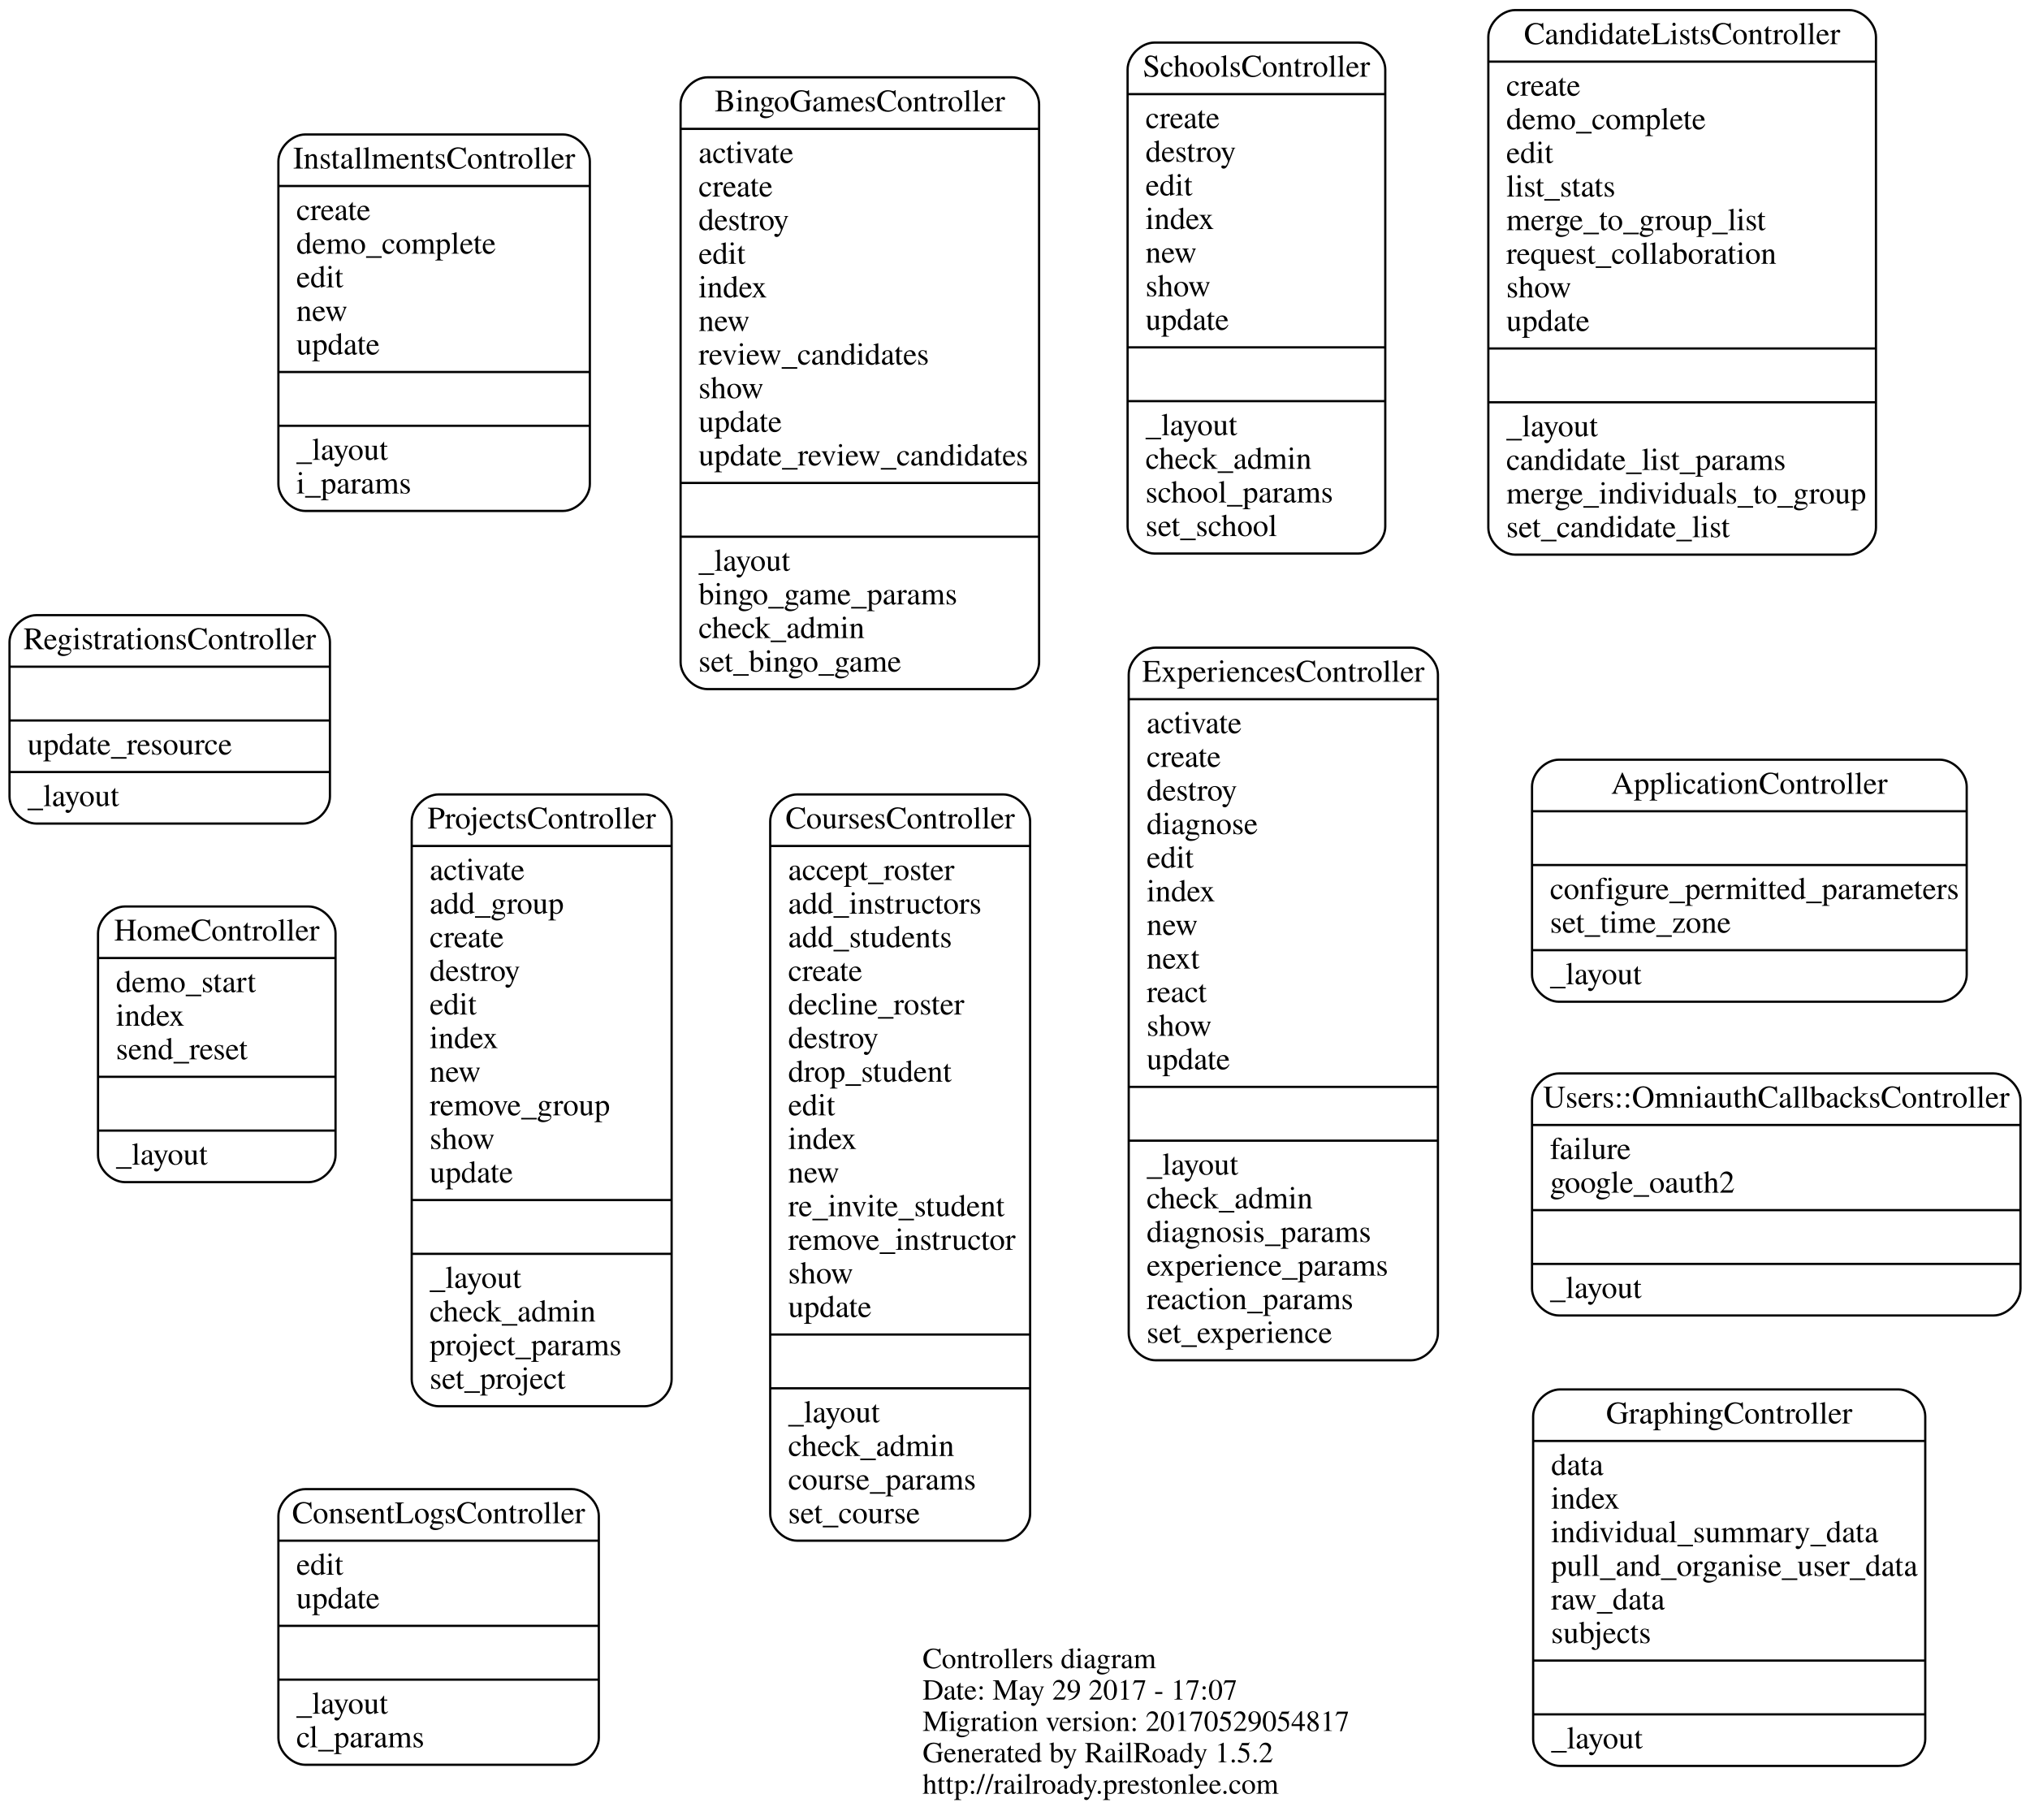
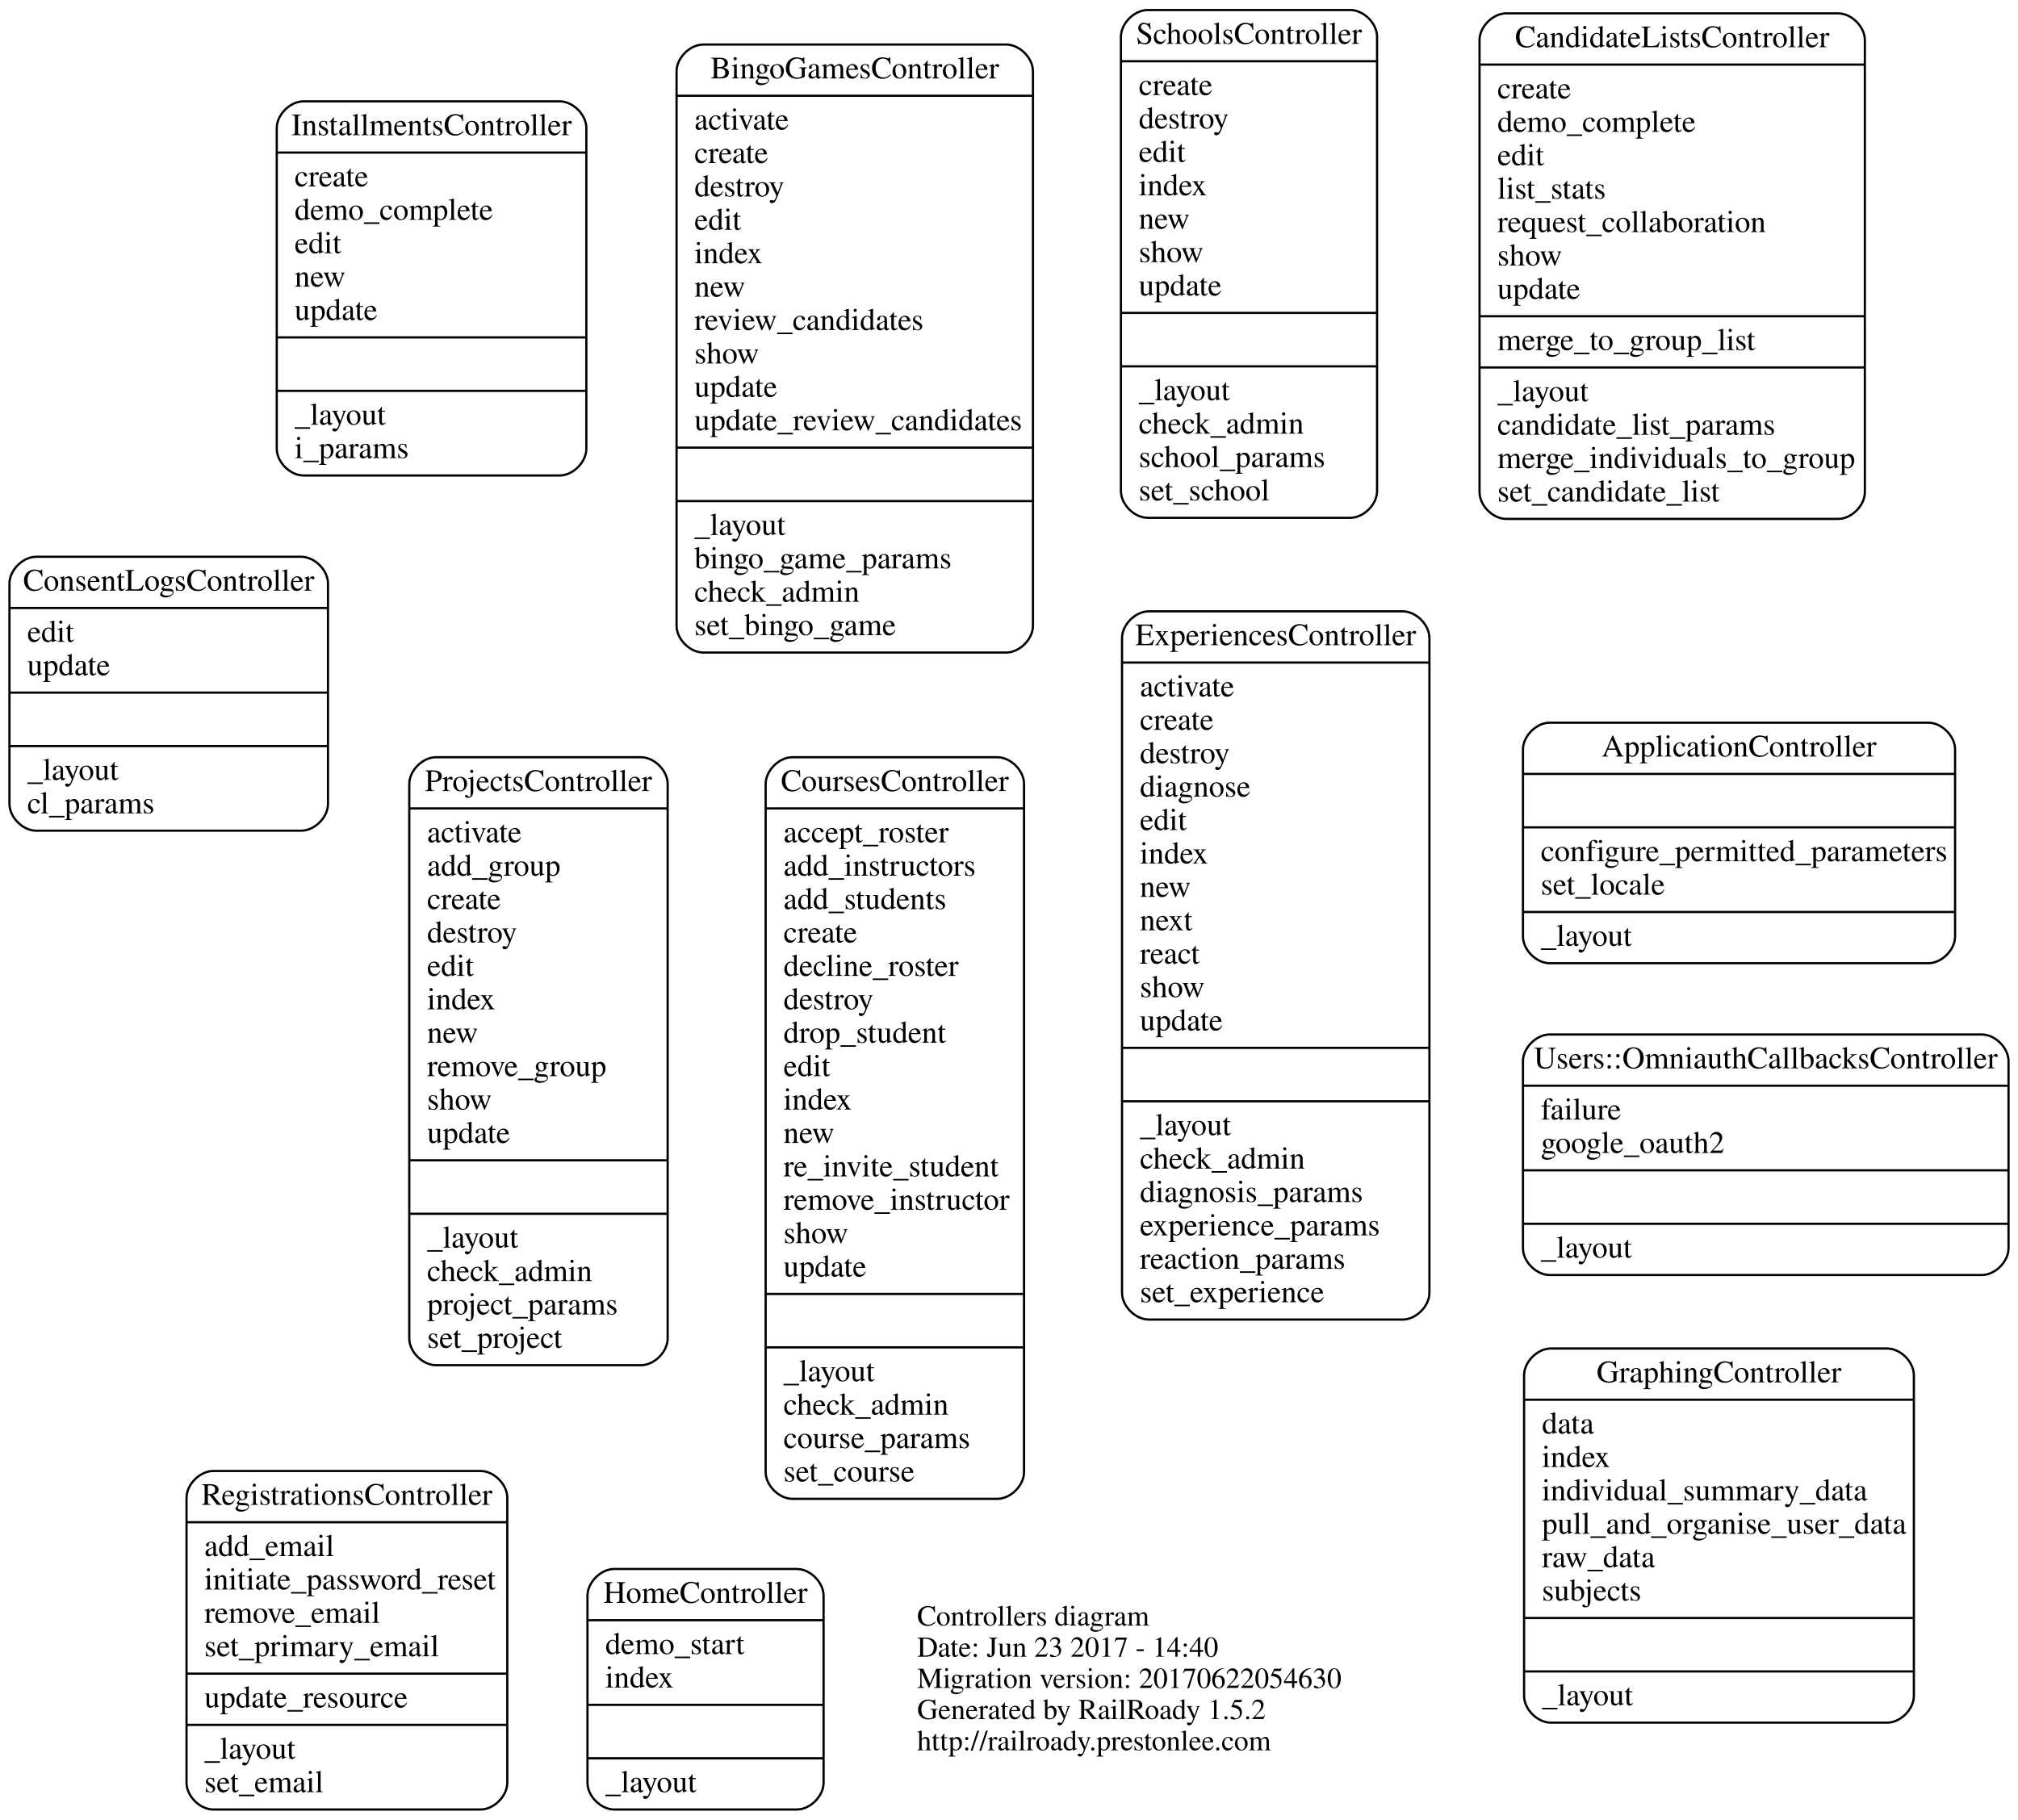
- <svg xmlns="http://www.w3.org/2000/svg" width="906pt" height="812pt" viewBox="0.00 0.00 905.50 812.00">
-   <g id="graph0" class="graph" transform="scale(1 1) rotate(0) translate(403.5 508)">
-     <polygon fill="none" stroke="none" points="-403.5,304 -403.5,-508 502,-508 502,304 -403.5,304" />
+ <svg xmlns="http://www.w3.org/2000/svg" width="906pt" height="817pt" viewBox="0.00 0.00 905.50 817.00">
+   <g id="graph0" class="graph" transform="scale(1 1) rotate(0) translate(403.5 493.5)">
+     <polygon fill="none" stroke="none" points="-403.5,323.5 -403.5,-493.5 502,-493.5 502,323.5 -403.5,323.5" />
    <g id="node1" class="node">
      <text text-anchor="start" x="8" y="236.4" font-family="Times,serif" font-size="13.00">Controllers diagram</text>
-       <text text-anchor="start" x="8" y="250.4" font-family="Times,serif" font-size="13.00">Date: May 29 2017 - 17:07</text>
-       <text text-anchor="start" x="8" y="264.4" font-family="Times,serif" font-size="13.00">Migration version: 20170529054817</text>
+       <text text-anchor="start" x="8" y="250.4" font-family="Times,serif" font-size="13.00">Date: Jun 23 2017 - 14:40</text>
+       <text text-anchor="start" x="8" y="264.4" font-family="Times,serif" font-size="13.00">Migration version: 20170622054630</text>
      <text text-anchor="start" x="8" y="278.4" font-family="Times,serif" font-size="13.00">Generated by RailRoady 1.5.2</text>
      <text text-anchor="start" x="8" y="292.4" font-family="Times,serif" font-size="13.00">http://railroady.prestonlee.com</text>
    </g>
    <g id="node2" class="node">
      <path fill="none" stroke="black" d="M-208,119.5C-208,119.5 -116,119.5 -116,119.5 -110,119.5 -104,113.5 -104,107.5 -104,107.5 -104,-141.5 -104,-141.5 -104,-147.5 -110,-153.5 -116,-153.5 -116,-153.5 -208,-153.5 -208,-153.5 -214,-153.5 -220,-147.5 -220,-141.5 -220,-141.5 -220,107.5 -220,107.5 -220,113.5 -214,119.5 -208,119.5" />
      <text text-anchor="middle" x="-162" y="-138.3" font-family="Times,serif" font-size="14.00">ProjectsController</text>
      <polyline fill="none" stroke="black" points="-220,-130.5 -104,-130.5 " />
      <text text-anchor="start" x="-212" y="-115.3" font-family="Times,serif" font-size="14.00">activate</text>
      <text text-anchor="start" x="-212" y="-100.3" font-family="Times,serif" font-size="14.00">add_group</text>
      <text text-anchor="start" x="-212" y="-85.3" font-family="Times,serif" font-size="14.00">create</text>
      <text text-anchor="start" x="-212" y="-70.3" font-family="Times,serif" font-size="14.00">destroy</text>
      <text text-anchor="start" x="-212" y="-55.3" font-family="Times,serif" font-size="14.00">edit</text>
      <text text-anchor="start" x="-212" y="-40.3" font-family="Times,serif" font-size="14.00">index</text>
      <text text-anchor="start" x="-212" y="-25.3" font-family="Times,serif" font-size="14.00">new</text>
      <text text-anchor="start" x="-212" y="-10.3" font-family="Times,serif" font-size="14.00">remove_group</text>
      <text text-anchor="start" x="-212" y="4.7" font-family="Times,serif" font-size="14.00">show</text>
      <text text-anchor="start" x="-212" y="19.7" font-family="Times,serif" font-size="14.00">update</text>
      <polyline fill="none" stroke="black" points="-220,27.5 -104,27.5 " />
      <polyline fill="none" stroke="black" points="-220,51.5 -104,51.5 " />
      <text text-anchor="start" x="-212" y="66.7" font-family="Times,serif" font-size="14.00">_layout</text>
      <text text-anchor="start" x="-212" y="81.7" font-family="Times,serif" font-size="14.00">check_admin</text>
      <text text-anchor="start" x="-212" y="96.7" font-family="Times,serif" font-size="14.00">project_params</text>
      <text text-anchor="start" x="-212" y="111.7" font-family="Times,serif" font-size="14.00">set_project</text>
    </g>
    <g id="node3" class="node">
      <path fill="none" stroke="black" d="M-88,-200.5C-88,-200.5 48,-200.5 48,-200.5 54,-200.5 60,-206.5 60,-212.5 60,-212.5 60,-461.5 60,-461.5 60,-467.5 54,-473.5 48,-473.5 48,-473.5 -88,-473.5 -88,-473.5 -94,-473.5 -100,-467.5 -100,-461.5 -100,-461.5 -100,-212.5 -100,-212.5 -100,-206.5 -94,-200.5 -88,-200.5" />
      <text text-anchor="middle" x="-20" y="-458.3" font-family="Times,serif" font-size="14.00">BingoGamesController</text>
      <polyline fill="none" stroke="black" points="-100,-450.5 60,-450.5 " />
      <text text-anchor="start" x="-92" y="-435.3" font-family="Times,serif" font-size="14.00">activate</text>
      <text text-anchor="start" x="-92" y="-420.3" font-family="Times,serif" font-size="14.00">create</text>
      <text text-anchor="start" x="-92" y="-405.3" font-family="Times,serif" font-size="14.00">destroy</text>
      <text text-anchor="start" x="-92" y="-390.3" font-family="Times,serif" font-size="14.00">edit</text>
      <text text-anchor="start" x="-92" y="-375.3" font-family="Times,serif" font-size="14.00">index</text>
      <text text-anchor="start" x="-92" y="-360.3" font-family="Times,serif" font-size="14.00">new</text>
      <text text-anchor="start" x="-92" y="-345.3" font-family="Times,serif" font-size="14.00">review_candidates</text>
      <text text-anchor="start" x="-92" y="-330.3" font-family="Times,serif" font-size="14.00">show</text>
      <text text-anchor="start" x="-92" y="-315.3" font-family="Times,serif" font-size="14.00">update</text>
      <text text-anchor="start" x="-92" y="-300.3" font-family="Times,serif" font-size="14.00">update_review_candidates</text>
      <polyline fill="none" stroke="black" points="-100,-292.5 60,-292.5 " />
      <polyline fill="none" stroke="black" points="-100,-268.5 60,-268.5 " />
      <text text-anchor="start" x="-92" y="-253.3" font-family="Times,serif" font-size="14.00">_layout</text>
      <text text-anchor="start" x="-92" y="-238.3" font-family="Times,serif" font-size="14.00">bingo_game_params</text>
      <text text-anchor="start" x="-92" y="-223.3" font-family="Times,serif" font-size="14.00">check_admin</text>
      <text text-anchor="start" x="-92" y="-208.3" font-family="Times,serif" font-size="14.00">set_bingo_game</text>
    </g>
    <g id="node4" class="node">
-       <path fill="none" stroke="black" d="M272.5,-260.5C272.5,-260.5 421.5,-260.5 421.5,-260.5 427.5,-260.5 433.5,-266.5 433.5,-272.5 433.5,-272.5 433.5,-491.5 433.5,-491.5 433.5,-497.5 427.5,-503.5 421.5,-503.5 421.5,-503.5 272.5,-503.5 272.5,-503.5 266.5,-503.5 260.5,-497.5 260.5,-491.5 260.5,-491.5 260.5,-272.5 260.5,-272.5 260.5,-266.5 266.5,-260.5 272.5,-260.5" />
-       <text text-anchor="middle" x="347" y="-488.3" font-family="Times,serif" font-size="14.00">CandidateListsController</text>
-       <polyline fill="none" stroke="black" points="260.5,-480.5 433.5,-480.5 " />
-       <text text-anchor="start" x="268.5" y="-465.3" font-family="Times,serif" font-size="14.00">create</text>
-       <text text-anchor="start" x="268.5" y="-450.3" font-family="Times,serif" font-size="14.00">demo_complete</text>
-       <text text-anchor="start" x="268.5" y="-435.3" font-family="Times,serif" font-size="14.00">edit</text>
-       <text text-anchor="start" x="268.5" y="-420.3" font-family="Times,serif" font-size="14.00">list_stats</text>
-       <text text-anchor="start" x="268.5" y="-405.3" font-family="Times,serif" font-size="14.00">merge_to_group_list</text>
-       <text text-anchor="start" x="268.5" y="-390.3" font-family="Times,serif" font-size="14.00">request_collaboration</text>
-       <text text-anchor="start" x="268.5" y="-375.3" font-family="Times,serif" font-size="14.00">show</text>
-       <text text-anchor="start" x="268.5" y="-360.3" font-family="Times,serif" font-size="14.00">update</text>
-       <polyline fill="none" stroke="black" points="260.5,-352.5 433.5,-352.5 " />
+       <path fill="none" stroke="black" d="M272.5,-260.5C272.5,-260.5 421.5,-260.5 421.5,-260.5 427.5,-260.5 433.5,-266.5 433.5,-272.5 433.5,-272.5 433.5,-475.5 433.5,-475.5 433.5,-481.5 427.5,-487.5 421.5,-487.5 421.5,-487.5 272.5,-487.5 272.5,-487.5 266.5,-487.5 260.5,-481.5 260.5,-475.5 260.5,-475.5 260.5,-272.5 260.5,-272.5 260.5,-266.5 266.5,-260.5 272.5,-260.5" />
+       <text text-anchor="middle" x="347" y="-472.3" font-family="Times,serif" font-size="14.00">CandidateListsController</text>
+       <polyline fill="none" stroke="black" points="260.5,-464.5 433.5,-464.5 " />
+       <text text-anchor="start" x="268.5" y="-449.3" font-family="Times,serif" font-size="14.00">create</text>
+       <text text-anchor="start" x="268.5" y="-434.3" font-family="Times,serif" font-size="14.00">demo_complete</text>
+       <text text-anchor="start" x="268.5" y="-419.3" font-family="Times,serif" font-size="14.00">edit</text>
+       <text text-anchor="start" x="268.5" y="-404.3" font-family="Times,serif" font-size="14.00">list_stats</text>
+       <text text-anchor="start" x="268.5" y="-389.3" font-family="Times,serif" font-size="14.00">request_collaboration</text>
+       <text text-anchor="start" x="268.5" y="-374.3" font-family="Times,serif" font-size="14.00">show</text>
+       <text text-anchor="start" x="268.5" y="-359.3" font-family="Times,serif" font-size="14.00">update</text>
+       <polyline fill="none" stroke="black" points="260.5,-351.5 433.5,-351.5 " />
+       <text text-anchor="start" x="268.5" y="-336.3" font-family="Times,serif" font-size="14.00">merge_to_group_list</text>
      <polyline fill="none" stroke="black" points="260.5,-328.5 433.5,-328.5 " />
      <text text-anchor="start" x="268.5" y="-313.3" font-family="Times,serif" font-size="14.00">_layout</text>
      <text text-anchor="start" x="268.5" y="-298.3" font-family="Times,serif" font-size="14.00">candidate_list_params</text>
      <text text-anchor="start" x="268.5" y="-283.3" font-family="Times,serif" font-size="14.00">merge_individuals_to_group</text>
      <text text-anchor="start" x="268.5" y="-268.3" font-family="Times,serif" font-size="14.00">set_candidate_list</text>
    </g>
    <g id="node5" class="node">
      <path fill="none" stroke="black" d="M-48,179.5C-48,179.5 44,179.5 44,179.5 50,179.5 56,173.5 56,167.5 56,167.5 56,-141.5 56,-141.5 56,-147.5 50,-153.5 44,-153.5 44,-153.5 -48,-153.5 -48,-153.5 -54,-153.5 -60,-147.5 -60,-141.5 -60,-141.5 -60,167.5 -60,167.5 -60,173.5 -54,179.5 -48,179.5" />
      <text text-anchor="middle" x="-2" y="-138.3" font-family="Times,serif" font-size="14.00">CoursesController</text>
      <polyline fill="none" stroke="black" points="-60,-130.5 56,-130.5 " />
      <text text-anchor="start" x="-52" y="-115.3" font-family="Times,serif" font-size="14.00">accept_roster</text>
      <text text-anchor="start" x="-52" y="-100.3" font-family="Times,serif" font-size="14.00">add_instructors</text>
      <text text-anchor="start" x="-52" y="-85.3" font-family="Times,serif" font-size="14.00">add_students</text>
      <text text-anchor="start" x="-52" y="-70.3" font-family="Times,serif" font-size="14.00">create</text>
      <text text-anchor="start" x="-52" y="-55.3" font-family="Times,serif" font-size="14.00">decline_roster</text>
      <text text-anchor="start" x="-52" y="-40.3" font-family="Times,serif" font-size="14.00">destroy</text>
      <text text-anchor="start" x="-52" y="-25.3" font-family="Times,serif" font-size="14.00">drop_student</text>
      <text text-anchor="start" x="-52" y="-10.3" font-family="Times,serif" font-size="14.00">edit</text>
      <text text-anchor="start" x="-52" y="4.7" font-family="Times,serif" font-size="14.00">index</text>
      <text text-anchor="start" x="-52" y="19.7" font-family="Times,serif" font-size="14.00">new</text>
      <text text-anchor="start" x="-52" y="34.7" font-family="Times,serif" font-size="14.00">re_invite_student</text>
      <text text-anchor="start" x="-52" y="49.7" font-family="Times,serif" font-size="14.00">remove_instructor</text>
      <text text-anchor="start" x="-52" y="64.7" font-family="Times,serif" font-size="14.00">show</text>
      <text text-anchor="start" x="-52" y="79.7" font-family="Times,serif" font-size="14.00">update</text>
      <polyline fill="none" stroke="black" points="-60,87.5 56,87.5 " />
      <polyline fill="none" stroke="black" points="-60,111.5 56,111.5 " />
      <text text-anchor="start" x="-52" y="126.7" font-family="Times,serif" font-size="14.00">_layout</text>
      <text text-anchor="start" x="-52" y="141.7" font-family="Times,serif" font-size="14.00">check_admin</text>
      <text text-anchor="start" x="-52" y="156.7" font-family="Times,serif" font-size="14.00">course_params</text>
      <text text-anchor="start" x="-52" y="171.7" font-family="Times,serif" font-size="14.00">set_course</text>
    </g>
    <g id="node6" class="node">
      <path fill="none" stroke="black" d="M292,-61C292,-61 462,-61 462,-61 468,-61 474,-67 474,-73 474,-73 474,-157 474,-157 474,-163 468,-169 462,-169 462,-169 292,-169 292,-169 286,-169 280,-163 280,-157 280,-157 280,-73 280,-73 280,-67 286,-61 292,-61" />
      <text text-anchor="middle" x="377" y="-153.8" font-family="Times,serif" font-size="14.00">ApplicationController</text>
      <polyline fill="none" stroke="black" points="280,-146 474,-146 " />
      <polyline fill="none" stroke="black" points="280,-122 474,-122 " />
      <text text-anchor="start" x="288" y="-106.8" font-family="Times,serif" font-size="14.00">configure_permitted_parameters</text>
-       <text text-anchor="start" x="288" y="-91.8" font-family="Times,serif" font-size="14.00">set_time_zone</text>
+       <text text-anchor="start" x="288" y="-91.8" font-family="Times,serif" font-size="14.00">set_locale</text>
      <polyline fill="none" stroke="black" points="280,-84 474,-84 " />
      <text text-anchor="start" x="288" y="-68.8" font-family="Times,serif" font-size="14.00">_layout</text>
    </g>
    <g id="node7" class="node">
-       <path fill="none" stroke="black" d="M-387.5,-140.5C-387.5,-140.5 -268.5,-140.5 -268.5,-140.5 -262.5,-140.5 -256.5,-146.5 -256.5,-152.5 -256.5,-152.5 -256.5,-221.5 -256.5,-221.5 -256.5,-227.5 -262.5,-233.5 -268.5,-233.5 -268.5,-233.5 -387.5,-233.5 -387.5,-233.5 -393.5,-233.5 -399.5,-227.5 -399.5,-221.5 -399.5,-221.5 -399.5,-152.5 -399.5,-152.5 -399.5,-146.5 -393.5,-140.5 -387.5,-140.5" />
-       <text text-anchor="middle" x="-328" y="-218.3" font-family="Times,serif" font-size="14.00">RegistrationsController</text>
-       <polyline fill="none" stroke="black" points="-399.5,-210.5 -256.5,-210.5 " />
-       <polyline fill="none" stroke="black" points="-399.5,-186.5 -256.5,-186.5 " />
-       <text text-anchor="start" x="-391.5" y="-171.3" font-family="Times,serif" font-size="14.00">update_resource</text>
-       <polyline fill="none" stroke="black" points="-399.5,-163.5 -256.5,-163.5 " />
-       <text text-anchor="start" x="-391.5" y="-148.3" font-family="Times,serif" font-size="14.00">_layout</text>
+       <path fill="none" stroke="black" d="M-308,319C-308,319 -188,319 -188,319 -182,319 -176,313 -176,307 -176,307 -176,179 -176,179 -176,173 -182,167 -188,167 -188,167 -308,167 -308,167 -314,167 -320,173 -320,179 -320,179 -320,307 -320,307 -320,313 -314,319 -308,319" />
+       <text text-anchor="middle" x="-248" y="182.2" font-family="Times,serif" font-size="14.00">RegistrationsController</text>
+       <polyline fill="none" stroke="black" points="-320,190 -176,190 " />
+       <text text-anchor="start" x="-312" y="205.2" font-family="Times,serif" font-size="14.00">add_email</text>
+       <text text-anchor="start" x="-312" y="220.2" font-family="Times,serif" font-size="14.00">initiate_password_reset</text>
+       <text text-anchor="start" x="-312" y="235.2" font-family="Times,serif" font-size="14.00">remove_email</text>
+       <text text-anchor="start" x="-312" y="250.2" font-family="Times,serif" font-size="14.00">set_primary_email</text>
+       <polyline fill="none" stroke="black" points="-320,258 -176,258 " />
+       <text text-anchor="start" x="-312" y="273.2" font-family="Times,serif" font-size="14.00">update_resource</text>
+       <polyline fill="none" stroke="black" points="-320,281 -176,281 " />
+       <text text-anchor="start" x="-312" y="296.2" font-family="Times,serif" font-size="14.00">_layout</text>
+       <text text-anchor="start" x="-312" y="311.2" font-family="Times,serif" font-size="14.00">set_email</text>
    </g>
    <g id="node8" class="node">
      <path fill="none" stroke="black" d="M112,99C112,99 226,99 226,99 232,99 238,93 238,87 238,87 238,-207 238,-207 238,-213 232,-219 226,-219 226,-219 112,-219 112,-219 106,-219 100,-213 100,-207 100,-207 100,87 100,87 100,93 106,99 112,99" />
      <text text-anchor="middle" x="169" y="-203.8" font-family="Times,serif" font-size="14.00">ExperiencesController</text>
      <polyline fill="none" stroke="black" points="100,-196 238,-196 " />
      <text text-anchor="start" x="108" y="-180.8" font-family="Times,serif" font-size="14.00">activate</text>
      <text text-anchor="start" x="108" y="-165.8" font-family="Times,serif" font-size="14.00">create</text>
      <text text-anchor="start" x="108" y="-150.8" font-family="Times,serif" font-size="14.00">destroy</text>
      <text text-anchor="start" x="108" y="-135.8" font-family="Times,serif" font-size="14.00">diagnose</text>
      <text text-anchor="start" x="108" y="-120.8" font-family="Times,serif" font-size="14.00">edit</text>
      <text text-anchor="start" x="108" y="-105.8" font-family="Times,serif" font-size="14.00">index</text>
      <text text-anchor="start" x="108" y="-90.8" font-family="Times,serif" font-size="14.00">new</text>
      <text text-anchor="start" x="108" y="-75.8" font-family="Times,serif" font-size="14.00">next</text>
      <text text-anchor="start" x="108" y="-60.8" font-family="Times,serif" font-size="14.00">react</text>
      <text text-anchor="start" x="108" y="-45.8" font-family="Times,serif" font-size="14.00">show</text>
      <text text-anchor="start" x="108" y="-30.8" font-family="Times,serif" font-size="14.00">update</text>
      <polyline fill="none" stroke="black" points="100,-23 238,-23 " />
      <polyline fill="none" stroke="black" points="100,1 238,1 " />
      <text text-anchor="start" x="108" y="16.2" font-family="Times,serif" font-size="14.00">_layout</text>
      <text text-anchor="start" x="108" y="31.2" font-family="Times,serif" font-size="14.00">check_admin</text>
      <text text-anchor="start" x="108" y="46.2" font-family="Times,serif" font-size="14.00">diagnosis_params</text>
      <text text-anchor="start" x="108" y="61.2" font-family="Times,serif" font-size="14.00">experience_params</text>
      <text text-anchor="start" x="108" y="76.2" font-family="Times,serif" font-size="14.00">reaction_params</text>
      <text text-anchor="start" x="108" y="91.2" font-family="Times,serif" font-size="14.00">set_experience</text>
    </g>
    <g id="node9" class="node">
      <path fill="none" stroke="black" d="M292,79C292,79 486,79 486,79 492,79 498,73 498,67 498,67 498,-17 498,-17 498,-23 492,-29 486,-29 486,-29 292,-29 292,-29 286,-29 280,-23 280,-17 280,-17 280,67 280,67 280,73 286,79 292,79" />
      <text text-anchor="middle" x="389" y="-13.8" font-family="Times,serif" font-size="14.00">Users::OmniauthCallbacksController</text>
      <polyline fill="none" stroke="black" points="280,-6 498,-6 " />
      <text text-anchor="start" x="288" y="9.2" font-family="Times,serif" font-size="14.00">failure</text>
      <text text-anchor="start" x="288" y="24.2" font-family="Times,serif" font-size="14.00">google_oauth2</text>
      <polyline fill="none" stroke="black" points="280,32 498,32 " />
      <polyline fill="none" stroke="black" points="280,56 498,56 " />
      <text text-anchor="start" x="288" y="71.2" font-family="Times,serif" font-size="14.00">_layout</text>
    </g>
    <g id="node10" class="node">
-       <path fill="none" stroke="black" d="M-348,19.5C-348,19.5 -266,19.5 -266,19.5 -260,19.5 -254,13.5 -254,7.5 -254,7.5 -254,-91.5 -254,-91.5 -254,-97.5 -260,-103.5 -266,-103.5 -266,-103.5 -348,-103.5 -348,-103.5 -354,-103.5 -360,-97.5 -360,-91.5 -360,-91.5 -360,7.5 -360,7.5 -360,13.5 -354,19.5 -348,19.5" />
-       <text text-anchor="middle" x="-307" y="-88.3" font-family="Times,serif" font-size="14.00">HomeController</text>
-       <polyline fill="none" stroke="black" points="-360,-80.5 -254,-80.5 " />
-       <text text-anchor="start" x="-352" y="-65.3" font-family="Times,serif" font-size="14.00">demo_start</text>
-       <text text-anchor="start" x="-352" y="-50.3" font-family="Times,serif" font-size="14.00">index</text>
-       <text text-anchor="start" x="-352" y="-35.3" font-family="Times,serif" font-size="14.00">send_reset</text>
-       <polyline fill="none" stroke="black" points="-360,-27.5 -254,-27.5 " />
-       <polyline fill="none" stroke="black" points="-360,-3.5 -254,-3.5 " />
-       <text text-anchor="start" x="-352" y="11.7" font-family="Times,serif" font-size="14.00">_layout</text>
+       <path fill="none" stroke="black" d="M-128,319C-128,319 -46,319 -46,319 -40,319 -34,313 -34,307 -34,307 -34,223 -34,223 -34,217 -40,211 -46,211 -46,211 -128,211 -128,211 -134,211 -140,217 -140,223 -140,223 -140,307 -140,307 -140,313 -134,319 -128,319" />
+       <text text-anchor="middle" x="-87" y="226.2" font-family="Times,serif" font-size="14.00">HomeController</text>
+       <polyline fill="none" stroke="black" points="-140,234 -34,234 " />
+       <text text-anchor="start" x="-132" y="249.2" font-family="Times,serif" font-size="14.00">demo_start</text>
+       <text text-anchor="start" x="-132" y="264.2" font-family="Times,serif" font-size="14.00">index</text>
+       <polyline fill="none" stroke="black" points="-140,272 -34,272 " />
+       <polyline fill="none" stroke="black" points="-140,296 -34,296 " />
+       <text text-anchor="start" x="-132" y="311.2" font-family="Times,serif" font-size="14.00">_layout</text>
    </g>
    <g id="node11" class="node">
      <path fill="none" stroke="black" d="M-267.5,-280C-267.5,-280 -152.5,-280 -152.5,-280 -146.5,-280 -140.5,-286 -140.5,-292 -140.5,-292 -140.5,-436 -140.5,-436 -140.5,-442 -146.5,-448 -152.5,-448 -152.5,-448 -267.5,-448 -267.5,-448 -273.5,-448 -279.5,-442 -279.5,-436 -279.5,-436 -279.5,-292 -279.5,-292 -279.5,-286 -273.5,-280 -267.5,-280" />
      <text text-anchor="middle" x="-210" y="-432.8" font-family="Times,serif" font-size="14.00">InstallmentsController</text>
      <polyline fill="none" stroke="black" points="-279.5,-425 -140.5,-425 " />
      <text text-anchor="start" x="-271.5" y="-409.8" font-family="Times,serif" font-size="14.00">create</text>
      <text text-anchor="start" x="-271.5" y="-394.8" font-family="Times,serif" font-size="14.00">demo_complete</text>
      <text text-anchor="start" x="-271.5" y="-379.8" font-family="Times,serif" font-size="14.00">edit</text>
      <text text-anchor="start" x="-271.5" y="-364.8" font-family="Times,serif" font-size="14.00">new</text>
      <text text-anchor="start" x="-271.5" y="-349.8" font-family="Times,serif" font-size="14.00">update</text>
      <polyline fill="none" stroke="black" points="-279.5,-342 -140.5,-342 " />
      <polyline fill="none" stroke="black" points="-279.5,-318 -140.5,-318 " />
      <text text-anchor="start" x="-271.5" y="-302.8" font-family="Times,serif" font-size="14.00">_layout</text>
      <text text-anchor="start" x="-271.5" y="-287.8" font-family="Times,serif" font-size="14.00">i_params</text>
    </g>
    <g id="node12" class="node">
      <path fill="none" stroke="black" d="M111.5,-261C111.5,-261 202.5,-261 202.5,-261 208.5,-261 214.5,-267 214.5,-273 214.5,-273 214.5,-477 214.5,-477 214.5,-483 208.5,-489 202.5,-489 202.5,-489 111.5,-489 111.5,-489 105.5,-489 99.5,-483 99.5,-477 99.5,-477 99.5,-273 99.5,-273 99.5,-267 105.5,-261 111.5,-261" />
      <text text-anchor="middle" x="157" y="-473.8" font-family="Times,serif" font-size="14.00">SchoolsController</text>
      <polyline fill="none" stroke="black" points="99.5,-466 214.5,-466 " />
      <text text-anchor="start" x="107.5" y="-450.8" font-family="Times,serif" font-size="14.00">create</text>
      <text text-anchor="start" x="107.5" y="-435.8" font-family="Times,serif" font-size="14.00">destroy</text>
      <text text-anchor="start" x="107.5" y="-420.8" font-family="Times,serif" font-size="14.00">edit</text>
      <text text-anchor="start" x="107.5" y="-405.8" font-family="Times,serif" font-size="14.00">index</text>
      <text text-anchor="start" x="107.5" y="-390.8" font-family="Times,serif" font-size="14.00">new</text>
      <text text-anchor="start" x="107.5" y="-375.8" font-family="Times,serif" font-size="14.00">show</text>
      <text text-anchor="start" x="107.5" y="-360.8" font-family="Times,serif" font-size="14.00">update</text>
      <polyline fill="none" stroke="black" points="99.5,-353 214.5,-353 " />
      <polyline fill="none" stroke="black" points="99.5,-329 214.5,-329 " />
      <text text-anchor="start" x="107.5" y="-313.8" font-family="Times,serif" font-size="14.00">_layout</text>
      <text text-anchor="start" x="107.5" y="-298.8" font-family="Times,serif" font-size="14.00">check_admin</text>
      <text text-anchor="start" x="107.5" y="-283.8" font-family="Times,serif" font-size="14.00">school_params</text>
      <text text-anchor="start" x="107.5" y="-268.8" font-family="Times,serif" font-size="14.00">set_school</text>
    </g>
    <g id="node13" class="node">
-       <path fill="none" stroke="black" d="M-267.5,279.5C-267.5,279.5 -148.5,279.5 -148.5,279.5 -142.5,279.5 -136.5,273.5 -136.5,267.5 -136.5,267.5 -136.5,168.5 -136.5,168.5 -136.5,162.5 -142.5,156.5 -148.5,156.5 -148.5,156.5 -267.5,156.5 -267.5,156.5 -273.5,156.5 -279.5,162.5 -279.5,168.5 -279.5,168.5 -279.5,267.5 -279.5,267.5 -279.5,273.5 -273.5,279.5 -267.5,279.5" />
-       <text text-anchor="middle" x="-208" y="171.7" font-family="Times,serif" font-size="14.00">ConsentLogsController</text>
-       <polyline fill="none" stroke="black" points="-279.5,179.5 -136.5,179.5 " />
-       <text text-anchor="start" x="-271.5" y="194.7" font-family="Times,serif" font-size="14.00">edit</text>
-       <text text-anchor="start" x="-271.5" y="209.7" font-family="Times,serif" font-size="14.00">update</text>
-       <polyline fill="none" stroke="black" points="-279.5,217.5 -136.5,217.5 " />
-       <polyline fill="none" stroke="black" points="-279.5,241.5 -136.5,241.5 " />
-       <text text-anchor="start" x="-271.5" y="256.7" font-family="Times,serif" font-size="14.00">_layout</text>
-       <text text-anchor="start" x="-271.5" y="271.7" font-family="Times,serif" font-size="14.00">cl_params</text>
+       <path fill="none" stroke="black" d="M-387.5,-120.5C-387.5,-120.5 -268.5,-120.5 -268.5,-120.5 -262.5,-120.5 -256.5,-126.5 -256.5,-132.5 -256.5,-132.5 -256.5,-231.5 -256.5,-231.5 -256.5,-237.5 -262.5,-243.5 -268.5,-243.5 -268.5,-243.5 -387.5,-243.5 -387.5,-243.5 -393.5,-243.5 -399.5,-237.5 -399.5,-231.5 -399.5,-231.5 -399.5,-132.5 -399.5,-132.5 -399.5,-126.5 -393.5,-120.5 -387.5,-120.5" />
+       <text text-anchor="middle" x="-328" y="-228.3" font-family="Times,serif" font-size="14.00">ConsentLogsController</text>
+       <polyline fill="none" stroke="black" points="-399.5,-220.5 -256.5,-220.5 " />
+       <text text-anchor="start" x="-391.5" y="-205.3" font-family="Times,serif" font-size="14.00">edit</text>
+       <text text-anchor="start" x="-391.5" y="-190.3" font-family="Times,serif" font-size="14.00">update</text>
+       <polyline fill="none" stroke="black" points="-399.5,-182.5 -256.5,-182.5 " />
+       <polyline fill="none" stroke="black" points="-399.5,-158.5 -256.5,-158.5 " />
+       <text text-anchor="start" x="-391.5" y="-143.3" font-family="Times,serif" font-size="14.00">_layout</text>
+       <text text-anchor="start" x="-391.5" y="-128.3" font-family="Times,serif" font-size="14.00">cl_params</text>
    </g>
    <g id="node14" class="node">
      <path fill="none" stroke="black" d="M292.5,280C292.5,280 443.5,280 443.5,280 449.5,280 455.5,274 455.5,268 455.5,268 455.5,124 455.5,124 455.5,118 449.5,112 443.5,112 443.5,112 292.5,112 292.5,112 286.5,112 280.5,118 280.5,124 280.5,124 280.5,268 280.5,268 280.5,274 286.5,280 292.5,280" />
      <text text-anchor="middle" x="368" y="127.2" font-family="Times,serif" font-size="14.00">GraphingController</text>
      <polyline fill="none" stroke="black" points="280.5,135 455.5,135 " />
      <text text-anchor="start" x="288.5" y="150.2" font-family="Times,serif" font-size="14.00">data</text>
      <text text-anchor="start" x="288.5" y="165.2" font-family="Times,serif" font-size="14.00">index</text>
      <text text-anchor="start" x="288.5" y="180.2" font-family="Times,serif" font-size="14.00">individual_summary_data</text>
      <text text-anchor="start" x="288.5" y="195.2" font-family="Times,serif" font-size="14.00">pull_and_organise_user_data</text>
      <text text-anchor="start" x="288.5" y="210.2" font-family="Times,serif" font-size="14.00">raw_data</text>
      <text text-anchor="start" x="288.5" y="225.2" font-family="Times,serif" font-size="14.00">subjects</text>
      <polyline fill="none" stroke="black" points="280.5,233 455.5,233 " />
      <polyline fill="none" stroke="black" points="280.5,257 455.5,257 " />
      <text text-anchor="start" x="288.5" y="272.2" font-family="Times,serif" font-size="14.00">_layout</text>
    </g>
  </g>
</svg>
